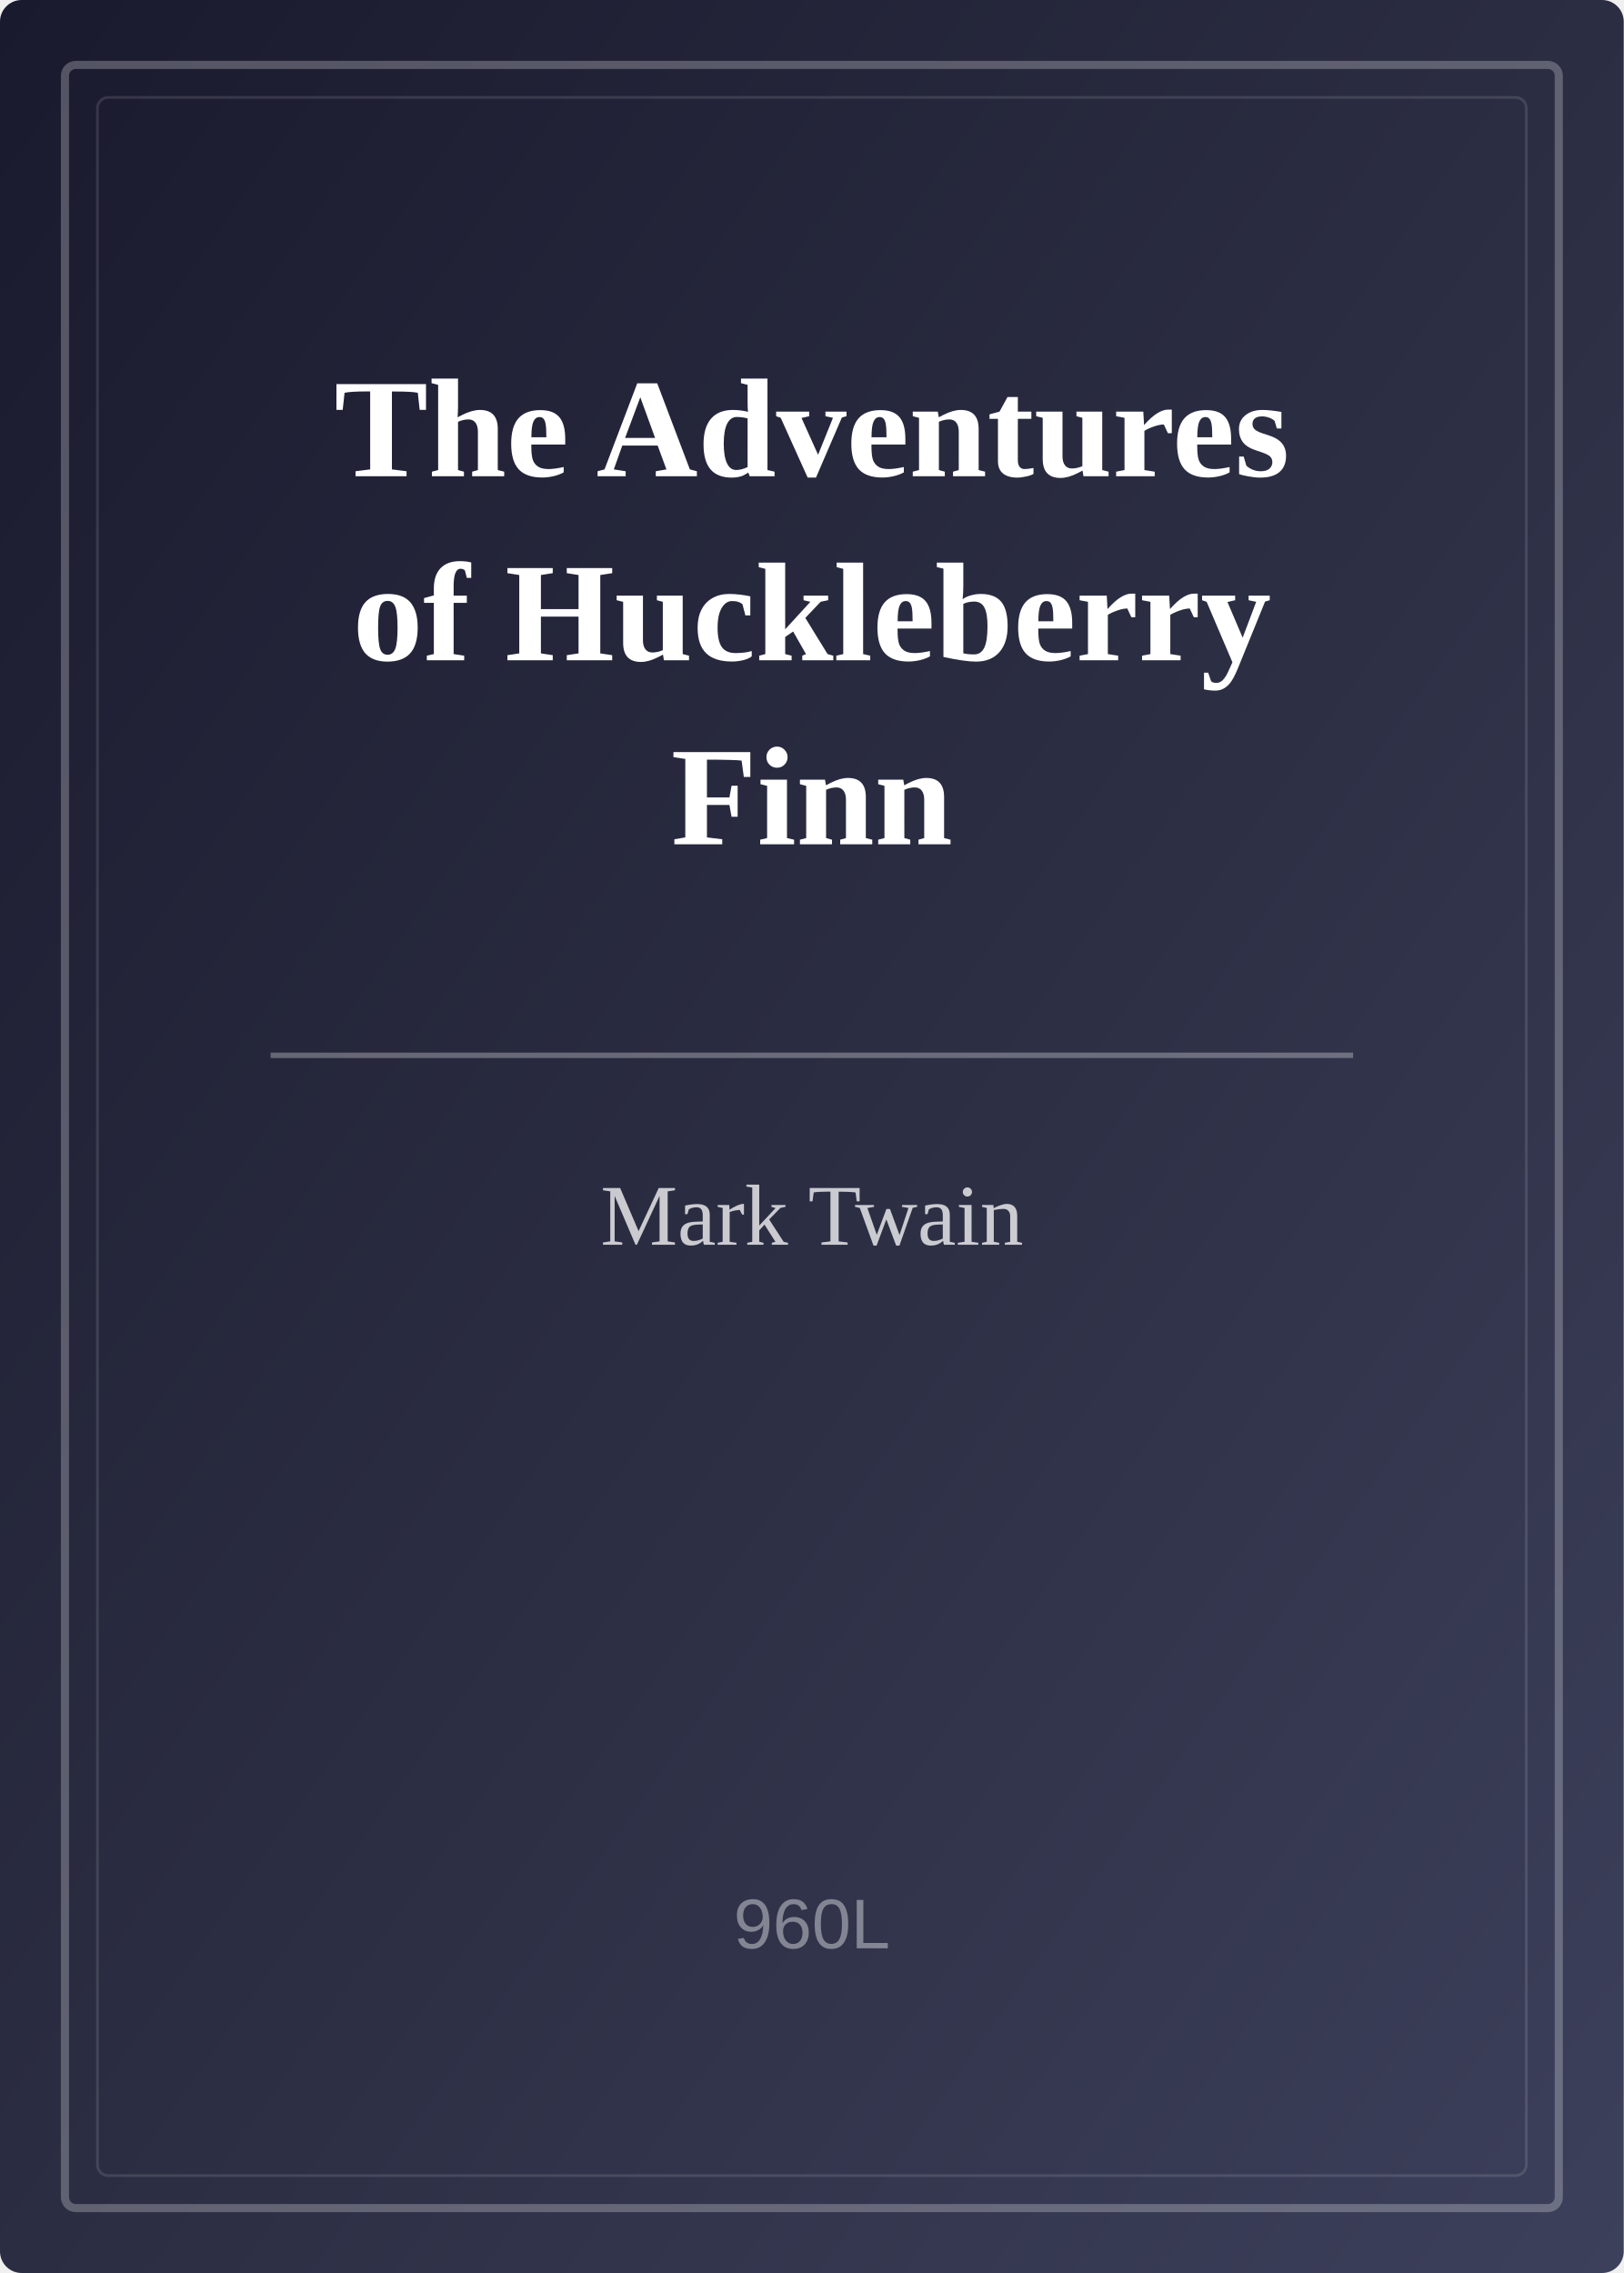
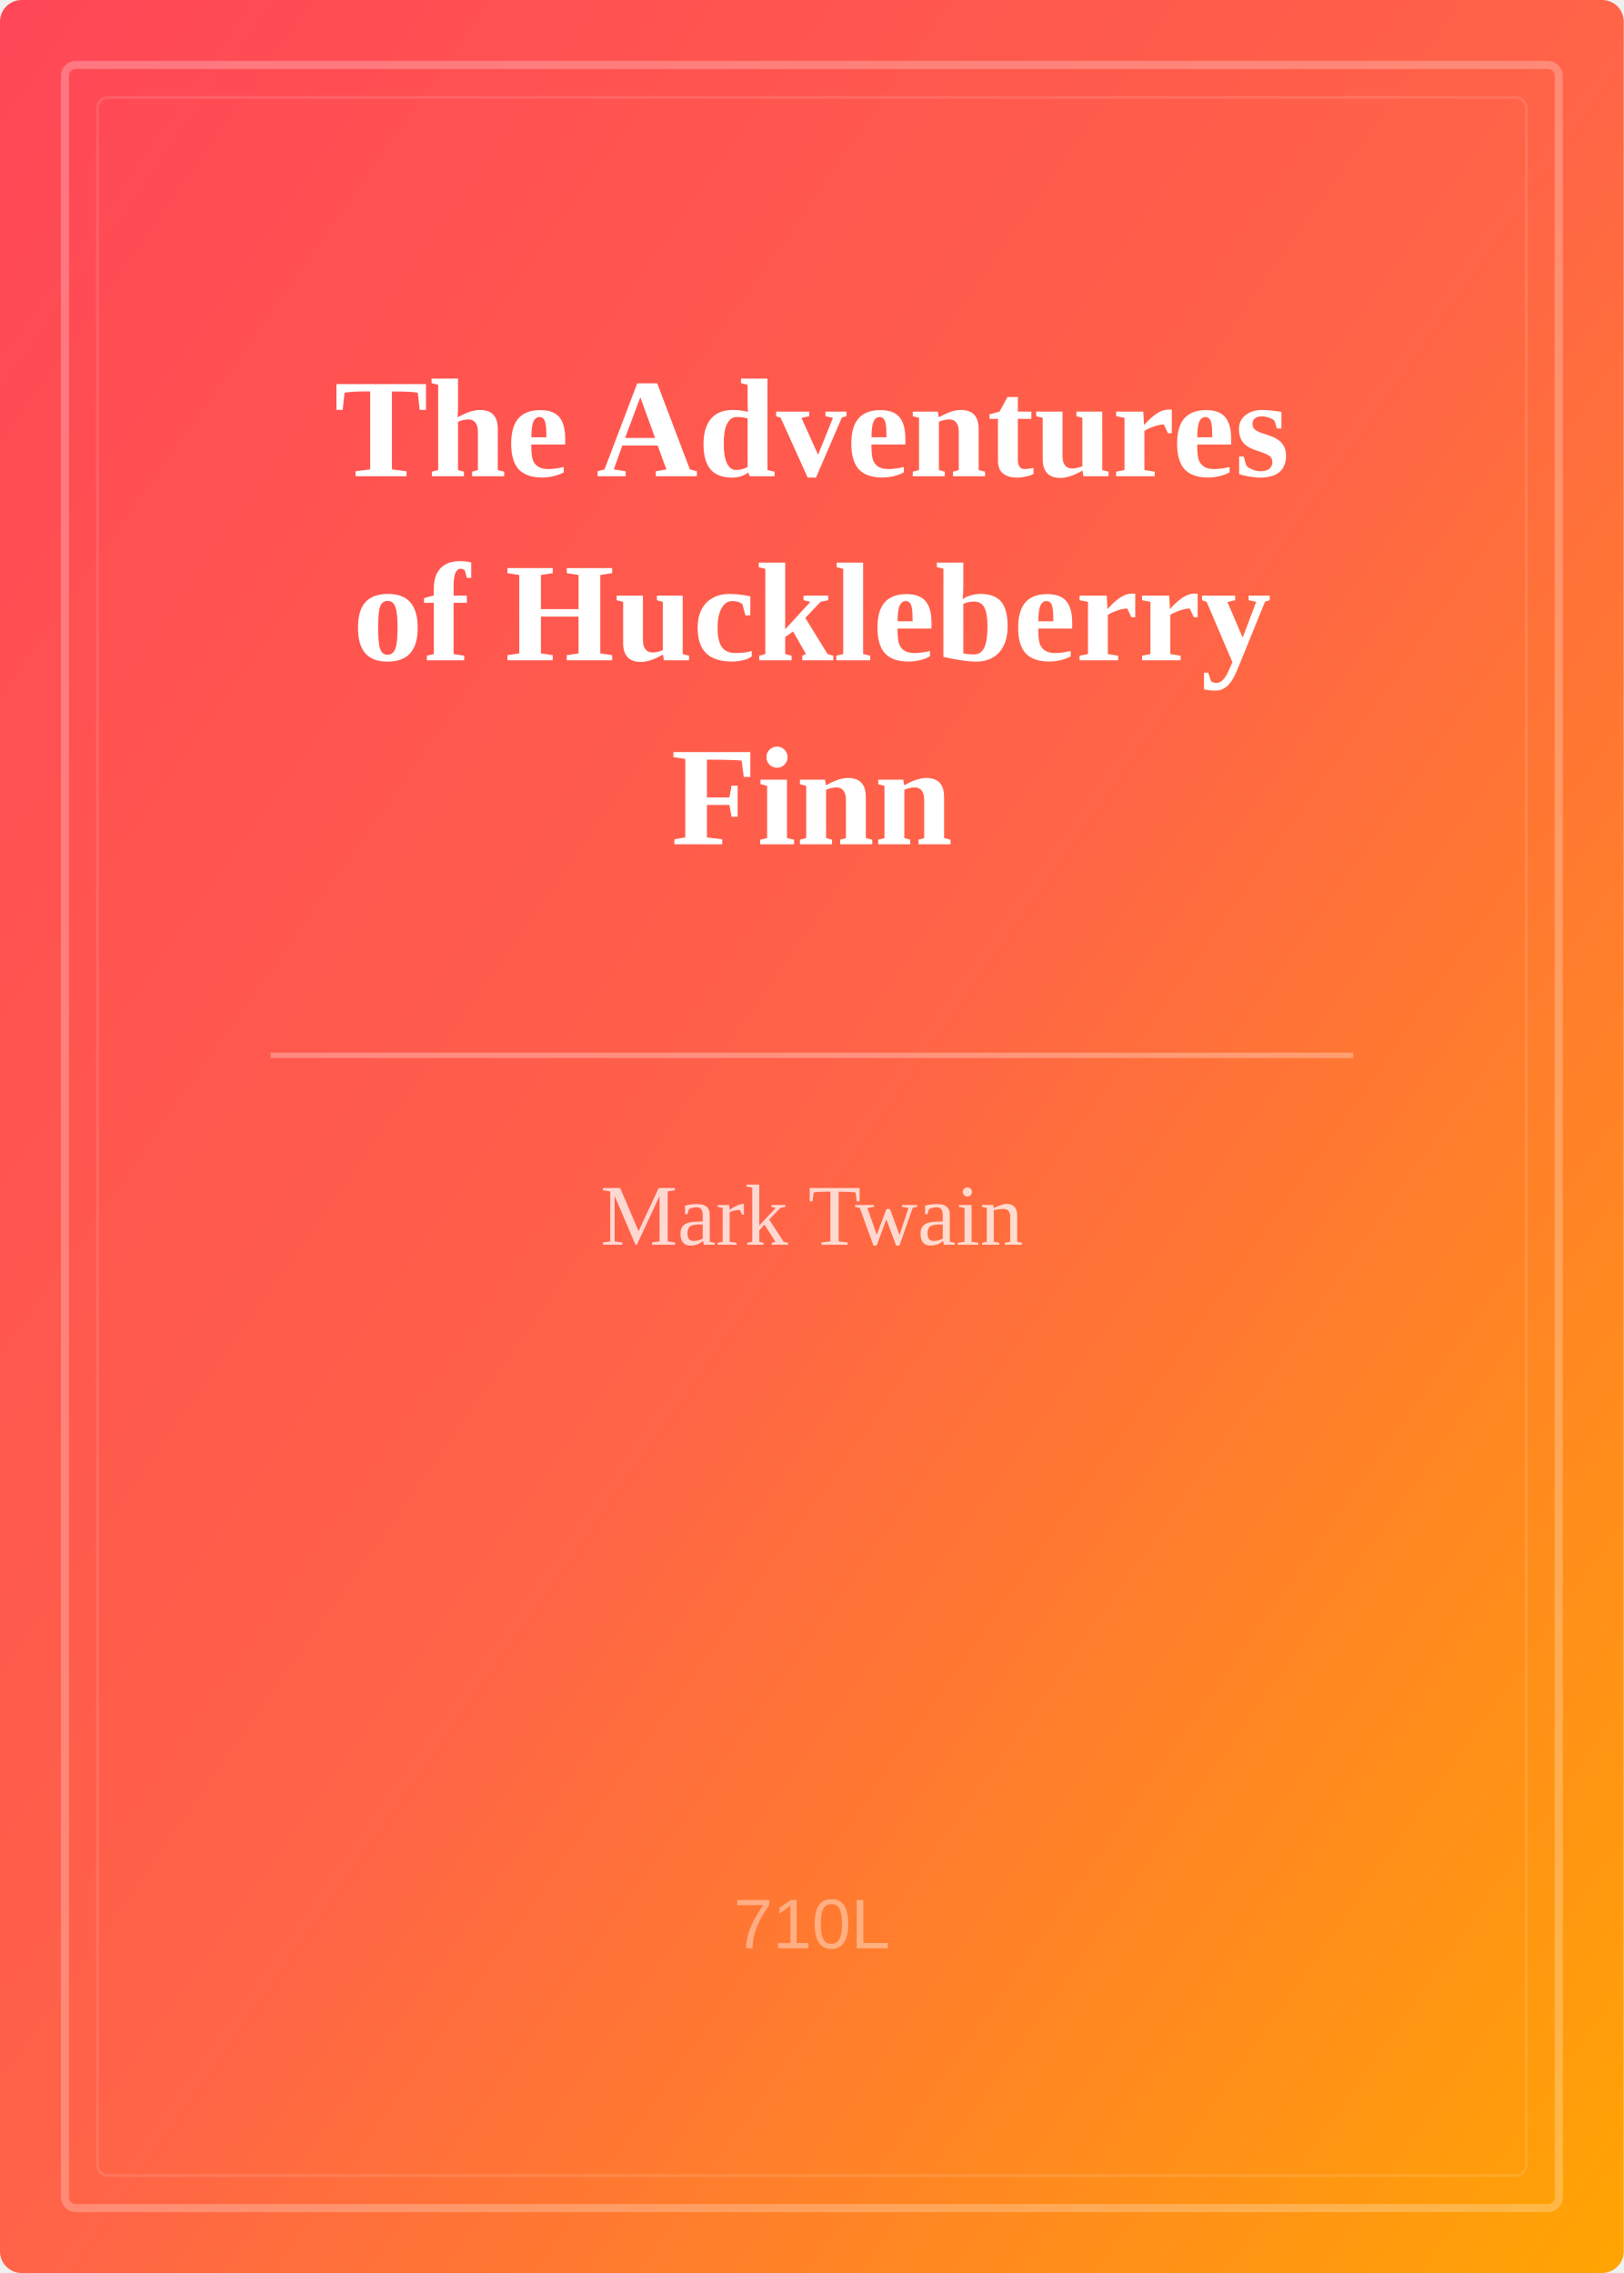
<svg xmlns="http://www.w3.org/2000/svg" width="300" height="420" viewBox="0 0 300 420">
  <defs>
    <linearGradient id="bg" x1="0%" y1="0%" x2="100%" y2="100%">
-       <stop offset="0%" stop-color="#1a1a2e" />
-       <stop offset="50%" stop-color="#2b2d42" />
-       <stop offset="100%" stop-color="#3d405b" />
+       <stop offset="0%" stop-color="#FF4757" />
+       <stop offset="50%" stop-color="#FF6348" />
+       <stop offset="100%" stop-color="#FFA502" />
    </linearGradient>
  </defs>
  <rect width="300" height="420" fill="url(#bg)" rx="4" />
  <rect x="12" y="12" width="276" height="396" fill="none" stroke="rgba(255,255,255,0.25)" stroke-width="1.5" rx="2" />
  <rect x="18" y="18" width="264" height="384" fill="none" stroke="rgba(255,255,255,0.12)" stroke-width="0.5" rx="2" />
  <line x1="50" y1="195" x2="250" y2="195" stroke="rgba(255,255,255,0.3)" stroke-width="1" />
  <text x="150" y="88" text-anchor="middle" fill="white" font-family="Georgia, 'Times New Roman', serif" font-size="26" font-weight="bold">The Adventures</text>
  <text x="150" y="122" text-anchor="middle" fill="white" font-family="Georgia, 'Times New Roman', serif" font-size="26" font-weight="bold">of Huckleberry</text>
  <text x="150" y="156" text-anchor="middle" fill="white" font-family="Georgia, 'Times New Roman', serif" font-size="26" font-weight="bold">Finn</text>
  <text x="150" y="230" text-anchor="middle" fill="rgba(255,255,255,0.75)" font-family="Georgia, 'Times New Roman', serif" font-size="16">Mark Twain</text>
-   <text x="150" y="360" text-anchor="middle" fill="rgba(255,255,255,0.4)" font-family="Arial, sans-serif" font-size="13">960L</text>
+   <text x="150" y="360" text-anchor="middle" fill="rgba(255,255,255,0.4)" font-family="Arial, sans-serif" font-size="13">710L</text>
</svg>
